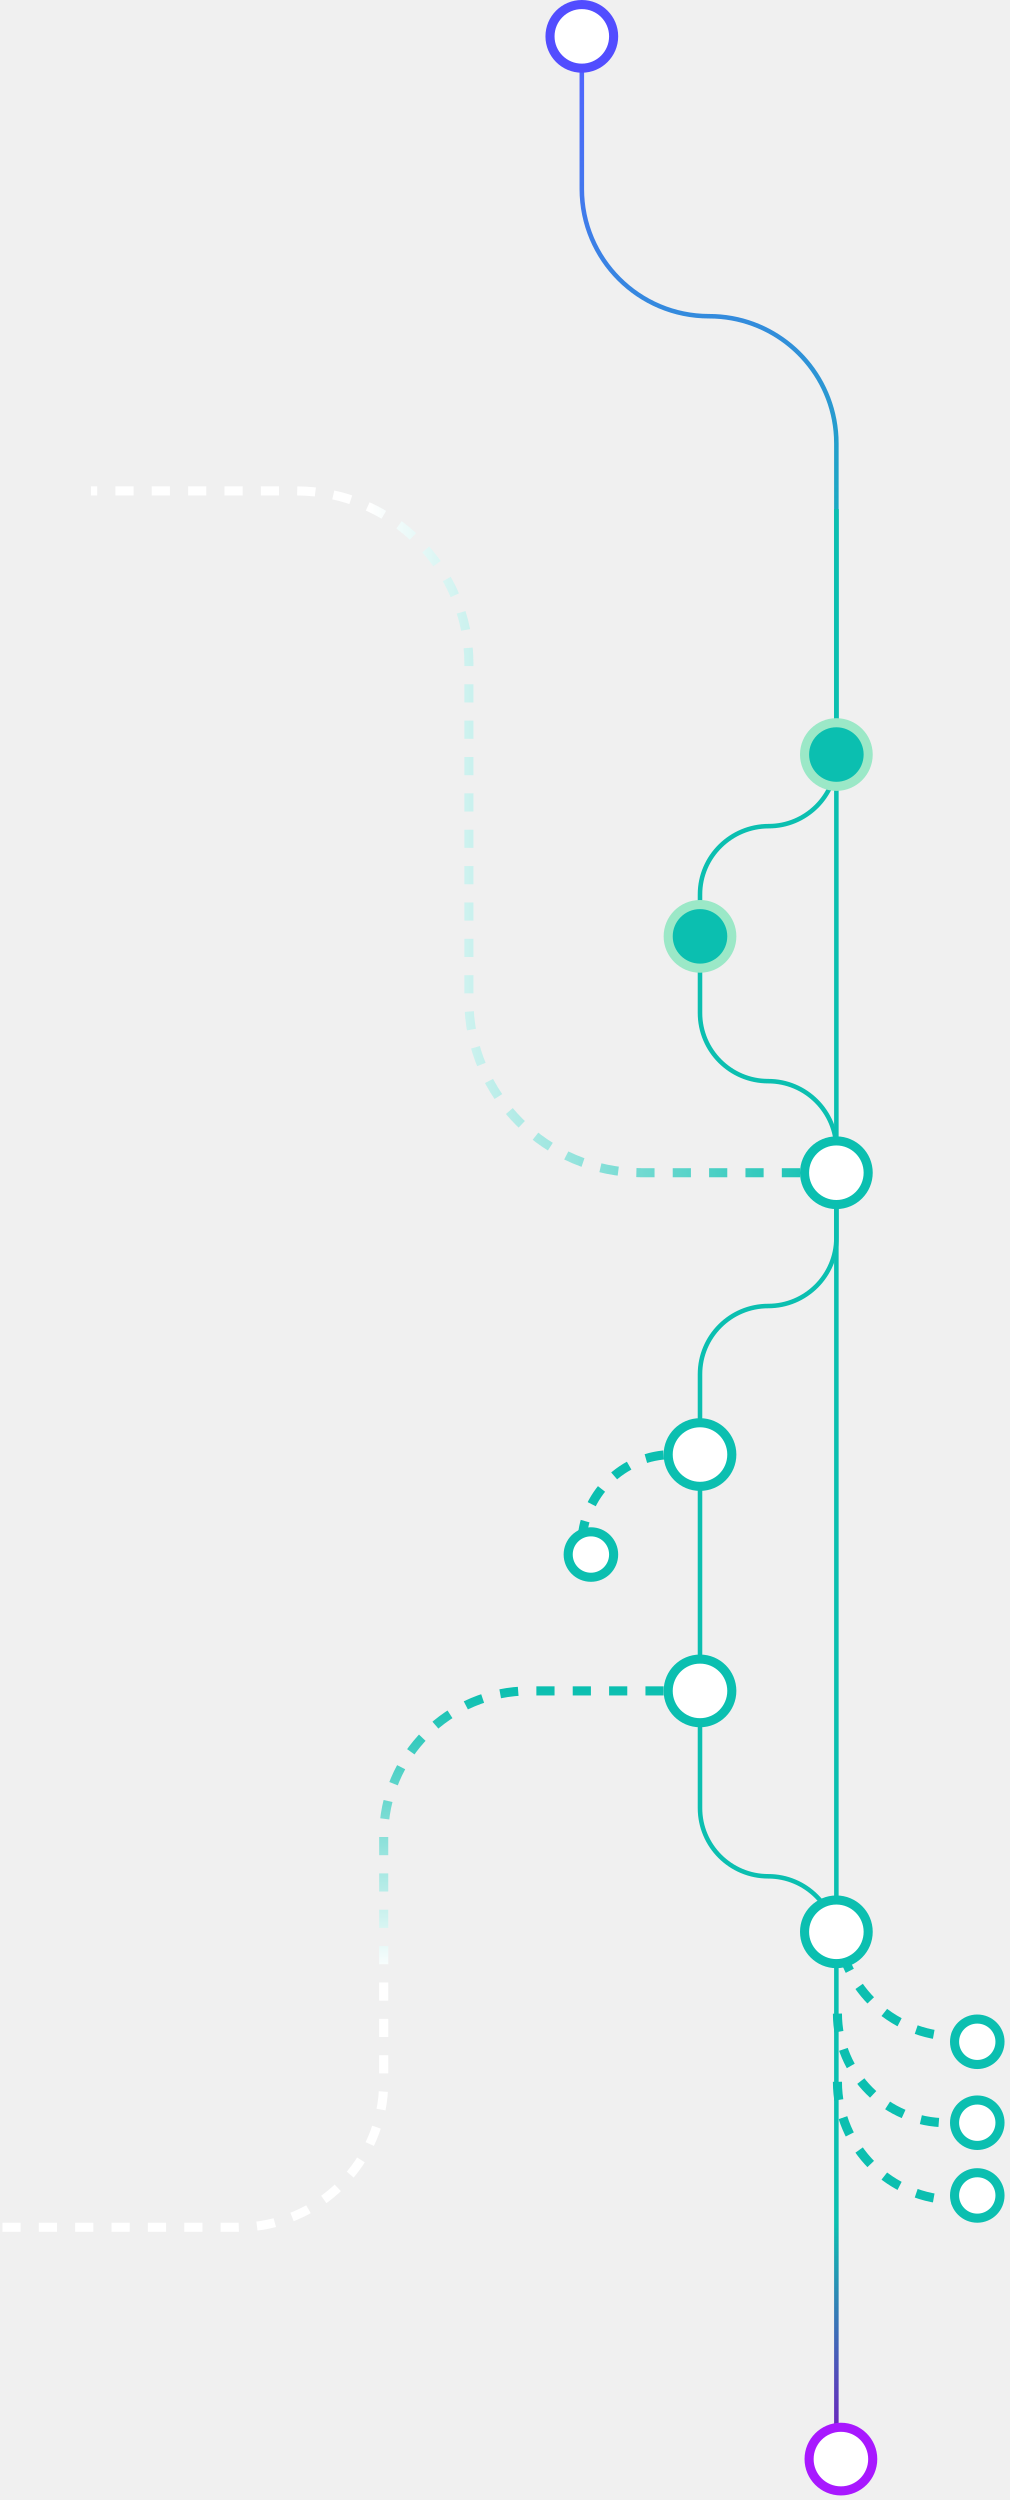
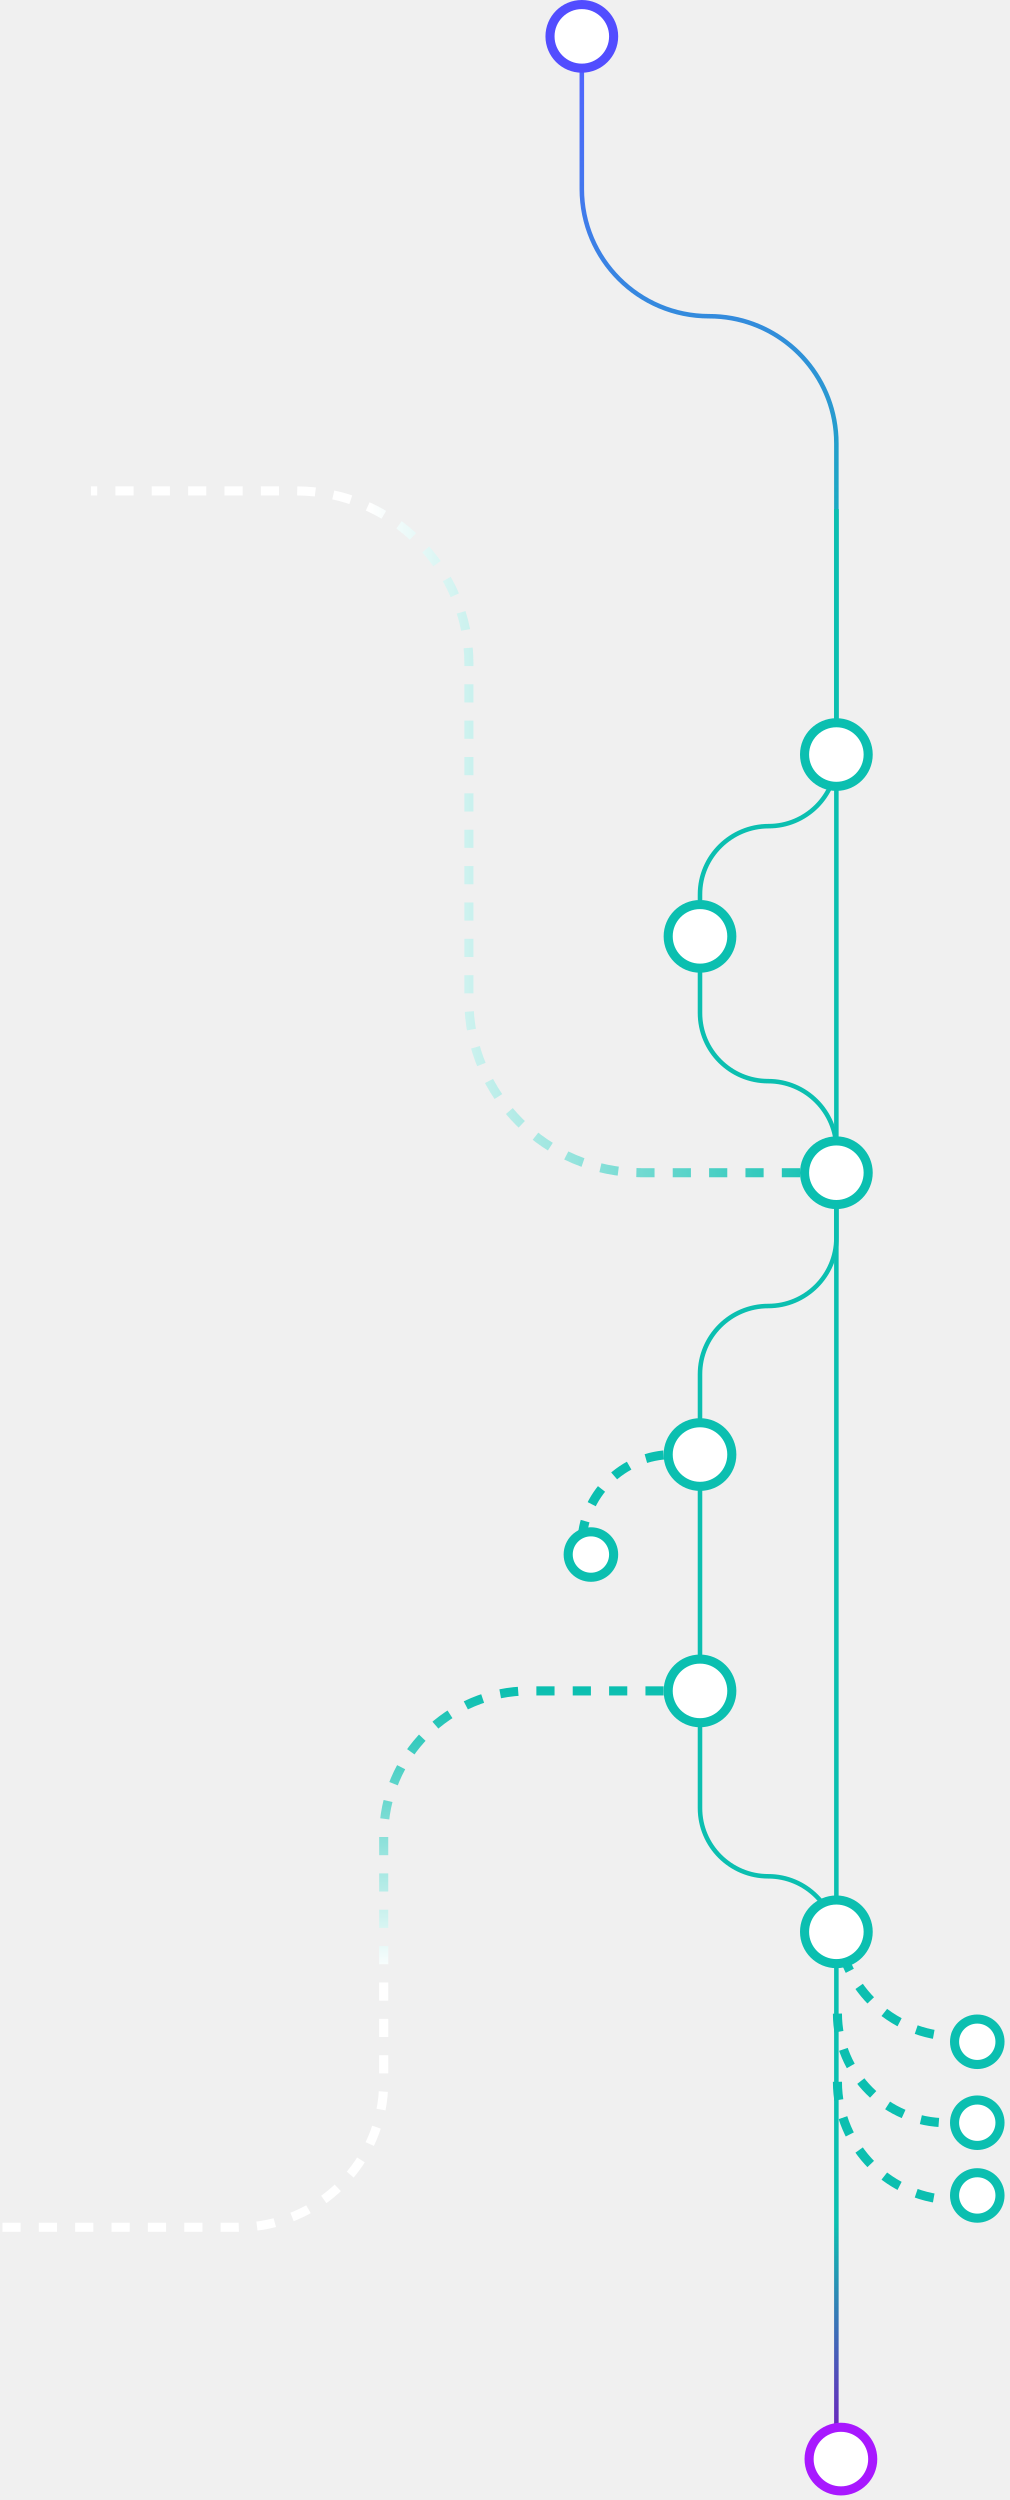
<svg xmlns="http://www.w3.org/2000/svg" width="111px" height="275px" viewBox="0 0 111 275" version="1.1">
  <defs>
    <linearGradient x1="-6.682%" y1="1.065%" x2="-6.682%" y2="100%" id="linearGradient-1">
      <stop stop-color="#5263FF" offset="0%" />
      <stop stop-color="#0BBFB0" offset="24.374%" />
      <stop stop-color="#0BBFB0" offset="90%" />
      <stop stop-color="#7A0BBF" offset="100%" />
    </linearGradient>
    <linearGradient x1="37.497%" y1="81.252%" x2="100%" y2="81.252%" id="linearGradient-2">
      <stop stop-color="#FFFFFF" offset="0%" />
      <stop stop-color="#0BBFB0" offset="100%" />
    </linearGradient>
    <linearGradient x1="76.259%" y1="52.519%" x2="76.259%" y2="0%" id="linearGradient-3">
      <stop stop-color="#FFFFFF" offset="0%" />
      <stop stop-color="#0BBFB0" offset="100%" />
    </linearGradient>
  </defs>
  <g id="Page-1" stroke="none" stroke-width="1" fill="none" fill-rule="evenodd">
    <g id="navigation">
      <path d="M64,5 L64,20.784 C64,28.516 70.268,34.784 78,34.784 C84.838,34.784 90.531,39.686 91.756,46.168 C91.916,47.016 92,47.89 92,48.784 L92,214 L92,236 L92,270" id="Path" stroke="url(#linearGradient-1)" stroke-width="0.5" />
      <path d="M92,56 L92,83.482 C92,87.566 88.637,90.877 84.553,90.877 C80.411,90.877 77,94.235 77,98.377 L77,111.427 C77,115.569 80.358,118.927 84.5,118.927 C88.642,118.927 92,122.285 92,126.427 L92,136.162 C92,140.304 88.642,143.662 84.5,143.662 C80.358,143.662 77,147.02 77,151.162 L77,198.893 C77,203.035 80.358,206.393 84.5,206.393 C88.642,206.393 92,209.751 92,213.893 L92,214" id="Path" stroke="#0BBFB0" stroke-width="0.5" />
      <path d="M77,160 L74,160 C68.477,160 64,164.477 64,170 L64,170" id="Path" stroke="#0BBFB0" stroke-dasharray="2" />
      <path d="M92,129 L70.578,129 C60.084,129 51.578,120.493 51.578,110 L51.578,73 C51.578,62.507 43.071,54 32.578,54 L10,54" id="Path" stroke="url(#linearGradient-2)" stroke-dasharray="2" />
      <path d="M77,186 L58.207,186 C49.371,186 42.207,193.163 42.207,202 L42.207,229 C42.207,237.837 35.044,245 26.207,245 L0,245" id="Path" stroke="url(#linearGradient-3)" stroke-dasharray="2" />
      <g id="Group" transform="translate(99.61811, 226.5) rotate(-90) translate(-99.61811, -226.5) translate(84.11811, 219)" stroke="#0BBFB0" stroke-dasharray="2">
        <path d="M31,1.42108547e-14 L31,1.42108547e-14 C23.82,1.42108547e-14 18,5.82 18,13 L18,15" id="Path" />
        <path d="M13,1.42108547e-14 L13,1.42108547e-14 C5.82,1.42108547e-14 0,5.82 0,13 L0,15" id="Path-Copy" />
        <path d="M20.5,1.42108547e-14 L20.5,1.42108547e-14 C13.873,1.42108547e-14 8.5,5.373 8.5,12 L8.5,15" id="Path" />
      </g>
      <path d="M60.5,4 C60.5,5.933 62.067,7.5 64,7.5 C65.933,7.5 67.5,5.933 67.5,4 C67.5,2.067 65.933,0.5 64,0.5 C62.067,0.5 60.5,2.067 60.5,4 Z" id="Path" stroke="#524DFF" fill="#FFFFFF" fill-rule="nonzero" />
      <path d="M89,270.5 C89,272.433 90.567,274 92.5,274 C94.433,274 96,272.433 96,270.5 C96,268.567 94.433,267 92.5,267 C90.567,267 89,268.567 89,270.5 Z" id="Path-Copy-4" stroke="#A818FF" fill="#FFFFFF" fill-rule="nonzero" />
-       <path d="M88.5,83 C88.5,84.933 90.067,86.5 92,86.5 C93.933,86.5 95.5,84.933 95.5,83 C95.5,81.067 93.933,79.5 92,79.5 C90.067,79.5 88.5,81.067 88.5,83 Z" id="Path" stroke="#9BE8C7" fill="#0BBFB0" fill-rule="nonzero" />
-       <path d="M73.5,103 C73.5,104.933 75.067,106.5 77,106.5 C78.933,106.5 80.5,104.933 80.5,103 C80.5,101.067 78.933,99.5 77,99.5 C75.067,99.5 73.5,101.067 73.5,103 Z" id="Path" stroke="#9BE8C7" fill="#0BBFB0" fill-rule="nonzero" />
+       <path d="M88.5,83 C88.5,84.933 90.067,86.5 92,86.5 C93.933,86.5 95.5,84.933 95.5,83 C95.5,81.067 93.933,79.5 92,79.5 C90.067,79.5 88.5,81.067 88.5,83 Z" id="Path" stroke="#0BBFB0" fill="#FFFFFF" fill-rule="nonzero" />
+       <path d="M73.5,103 C73.5,104.933 75.067,106.5 77,106.5 C78.933,106.5 80.5,104.933 80.5,103 C80.5,101.067 78.933,99.5 77,99.5 C75.067,99.5 73.5,101.067 73.5,103 Z" id="Path" stroke="#0BBFB0" fill="#FFFFFF" fill-rule="nonzero" />
      <path d="M88.5,129 C88.5,130.933 90.067,132.5 92,132.5 C93.933,132.5 95.5,130.933 95.5,129 C95.5,127.067 93.933,125.5 92,125.5 C90.067,125.5 88.5,127.067 88.5,129 Z" id="Path" stroke="#0BBFB0" fill="#FFFFFF" fill-rule="nonzero" />
      <path d="M73.5,160 C73.5,161.933 75.067,163.5 77,163.5 C78.933,163.5 80.5,161.933 80.5,160 C80.5,158.067 78.933,156.5 77,156.5 C75.067,156.5 73.5,158.067 73.5,160 Z" id="Path" stroke="#0BBFB0" fill="#FFFFFF" fill-rule="nonzero" />
      <path d="M73.5,186 C73.5,187.933 75.067,189.5 77,189.5 C78.933,189.5 80.5,187.933 80.5,186 C80.5,184.067 78.933,182.5 77,182.5 C75.067,182.5 73.5,184.067 73.5,186 Z" id="Path" stroke="#0BBFB0" fill="#FFFFFF" fill-rule="nonzero" />
      <path d="M62.5,171 C62.5,172.381 63.619,173.5 65,173.5 C66.381,173.5 67.5,172.381 67.5,171 C67.5,169.619 66.381,168.5 65,168.5 C63.619,168.5 62.5,169.619 62.5,171 Z" id="Path" stroke="#0BBFB0" fill="#FFFFFF" fill-rule="nonzero" />
      <path d="M88.5,212.5 C88.5,214.433 90.067,216 92,216 C93.933,216 95.5,214.433 95.5,212.5 C95.5,210.567 93.933,209 92,209 C90.067,209 88.5,210.567 88.5,212.5 Z" id="Path" stroke="#0BBFB0" fill="#FFFFFF" fill-rule="nonzero" />
      <path d="M105,224.595 C105,225.976 106.119,227.095 107.5,227.095 C108.881,227.095 110,225.976 110,224.595 C110,223.214 108.881,222.095 107.5,222.095 C106.119,222.095 105,223.214 105,224.595 Z" id="Path" stroke="#0BBFB0" fill="#FFFFFF" fill-rule="nonzero" />
      <path d="M105,233.5 C105,234.881 106.119,236 107.5,236 C108.881,236 110,234.881 110,233.5 C110,232.119 108.881,231 107.5,231 C106.119,231 105,232.119 105,233.5 Z" id="Path-Copy-2" stroke="#0BBFB0" fill="#FFFFFF" fill-rule="nonzero" />
      <path d="M105,241.5 C105,242.881 106.119,244 107.5,244 C108.881,244 110,242.881 110,241.5 C110,240.119 108.881,239 107.5,239 C106.119,239 105,240.119 105,241.5 Z" id="Path-Copy-3" stroke="#0BBFB0" fill="#FFFFFF" fill-rule="nonzero" />
    </g>
  </g>
</svg>
